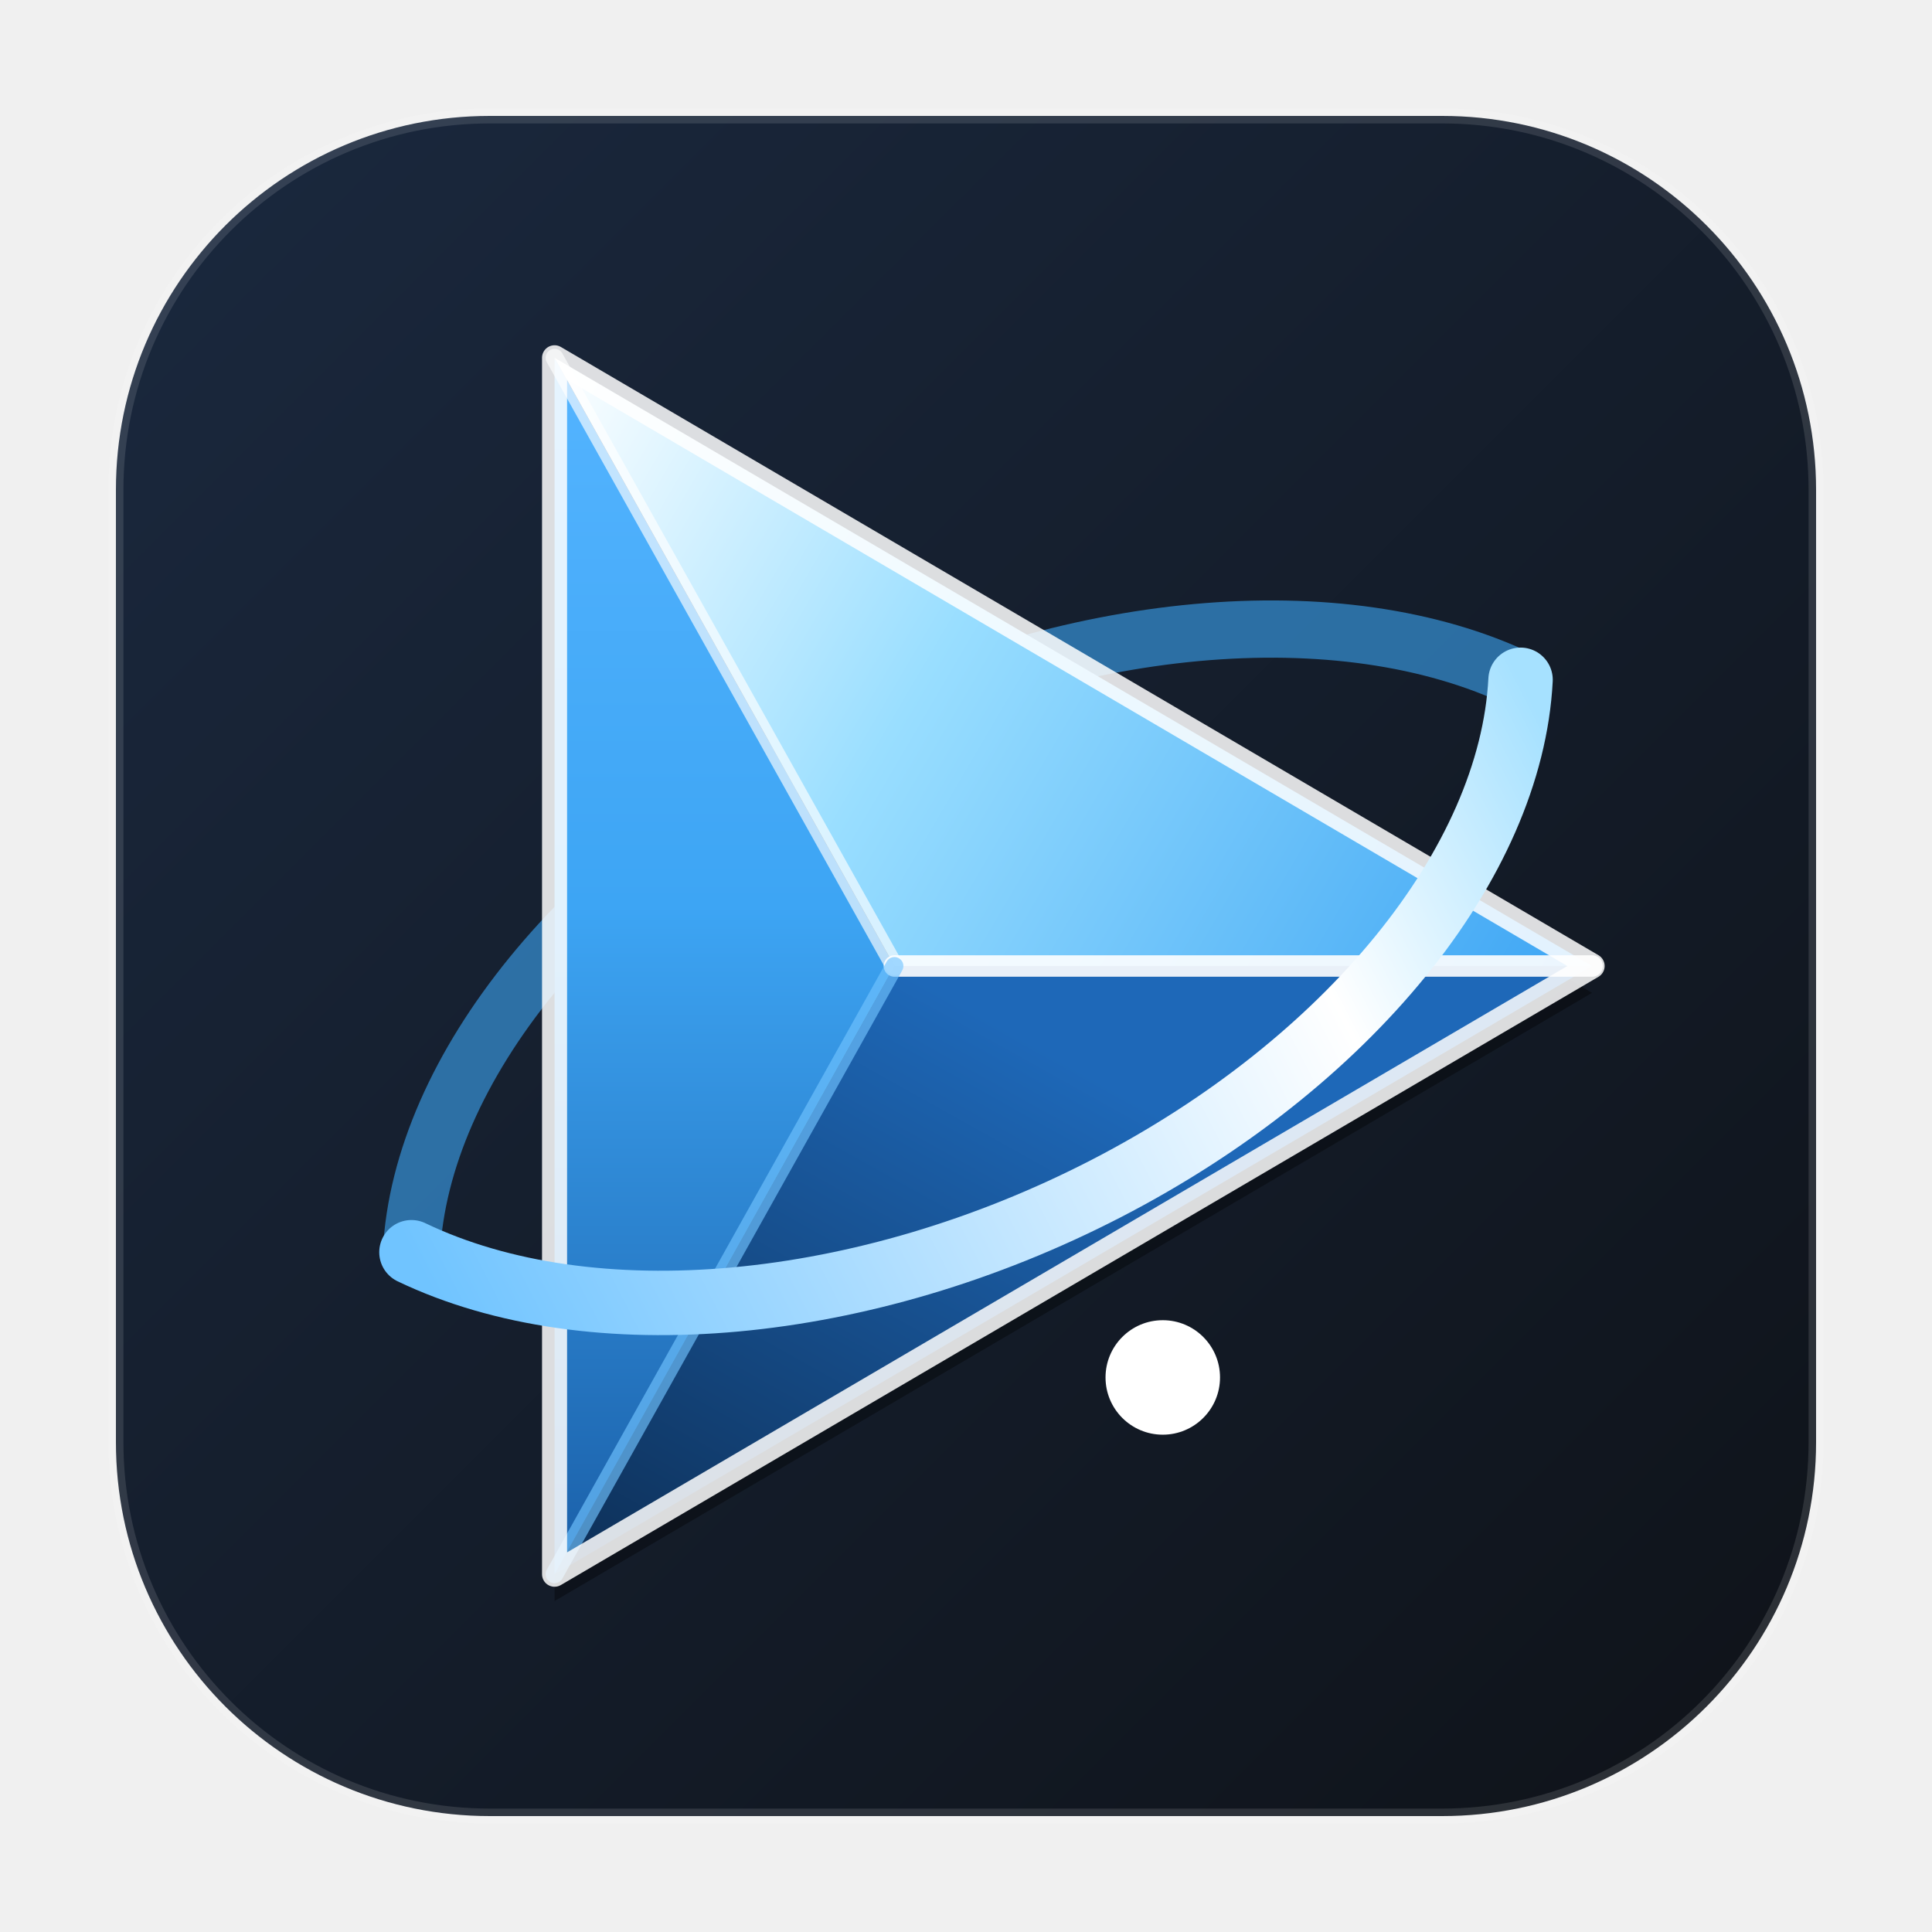
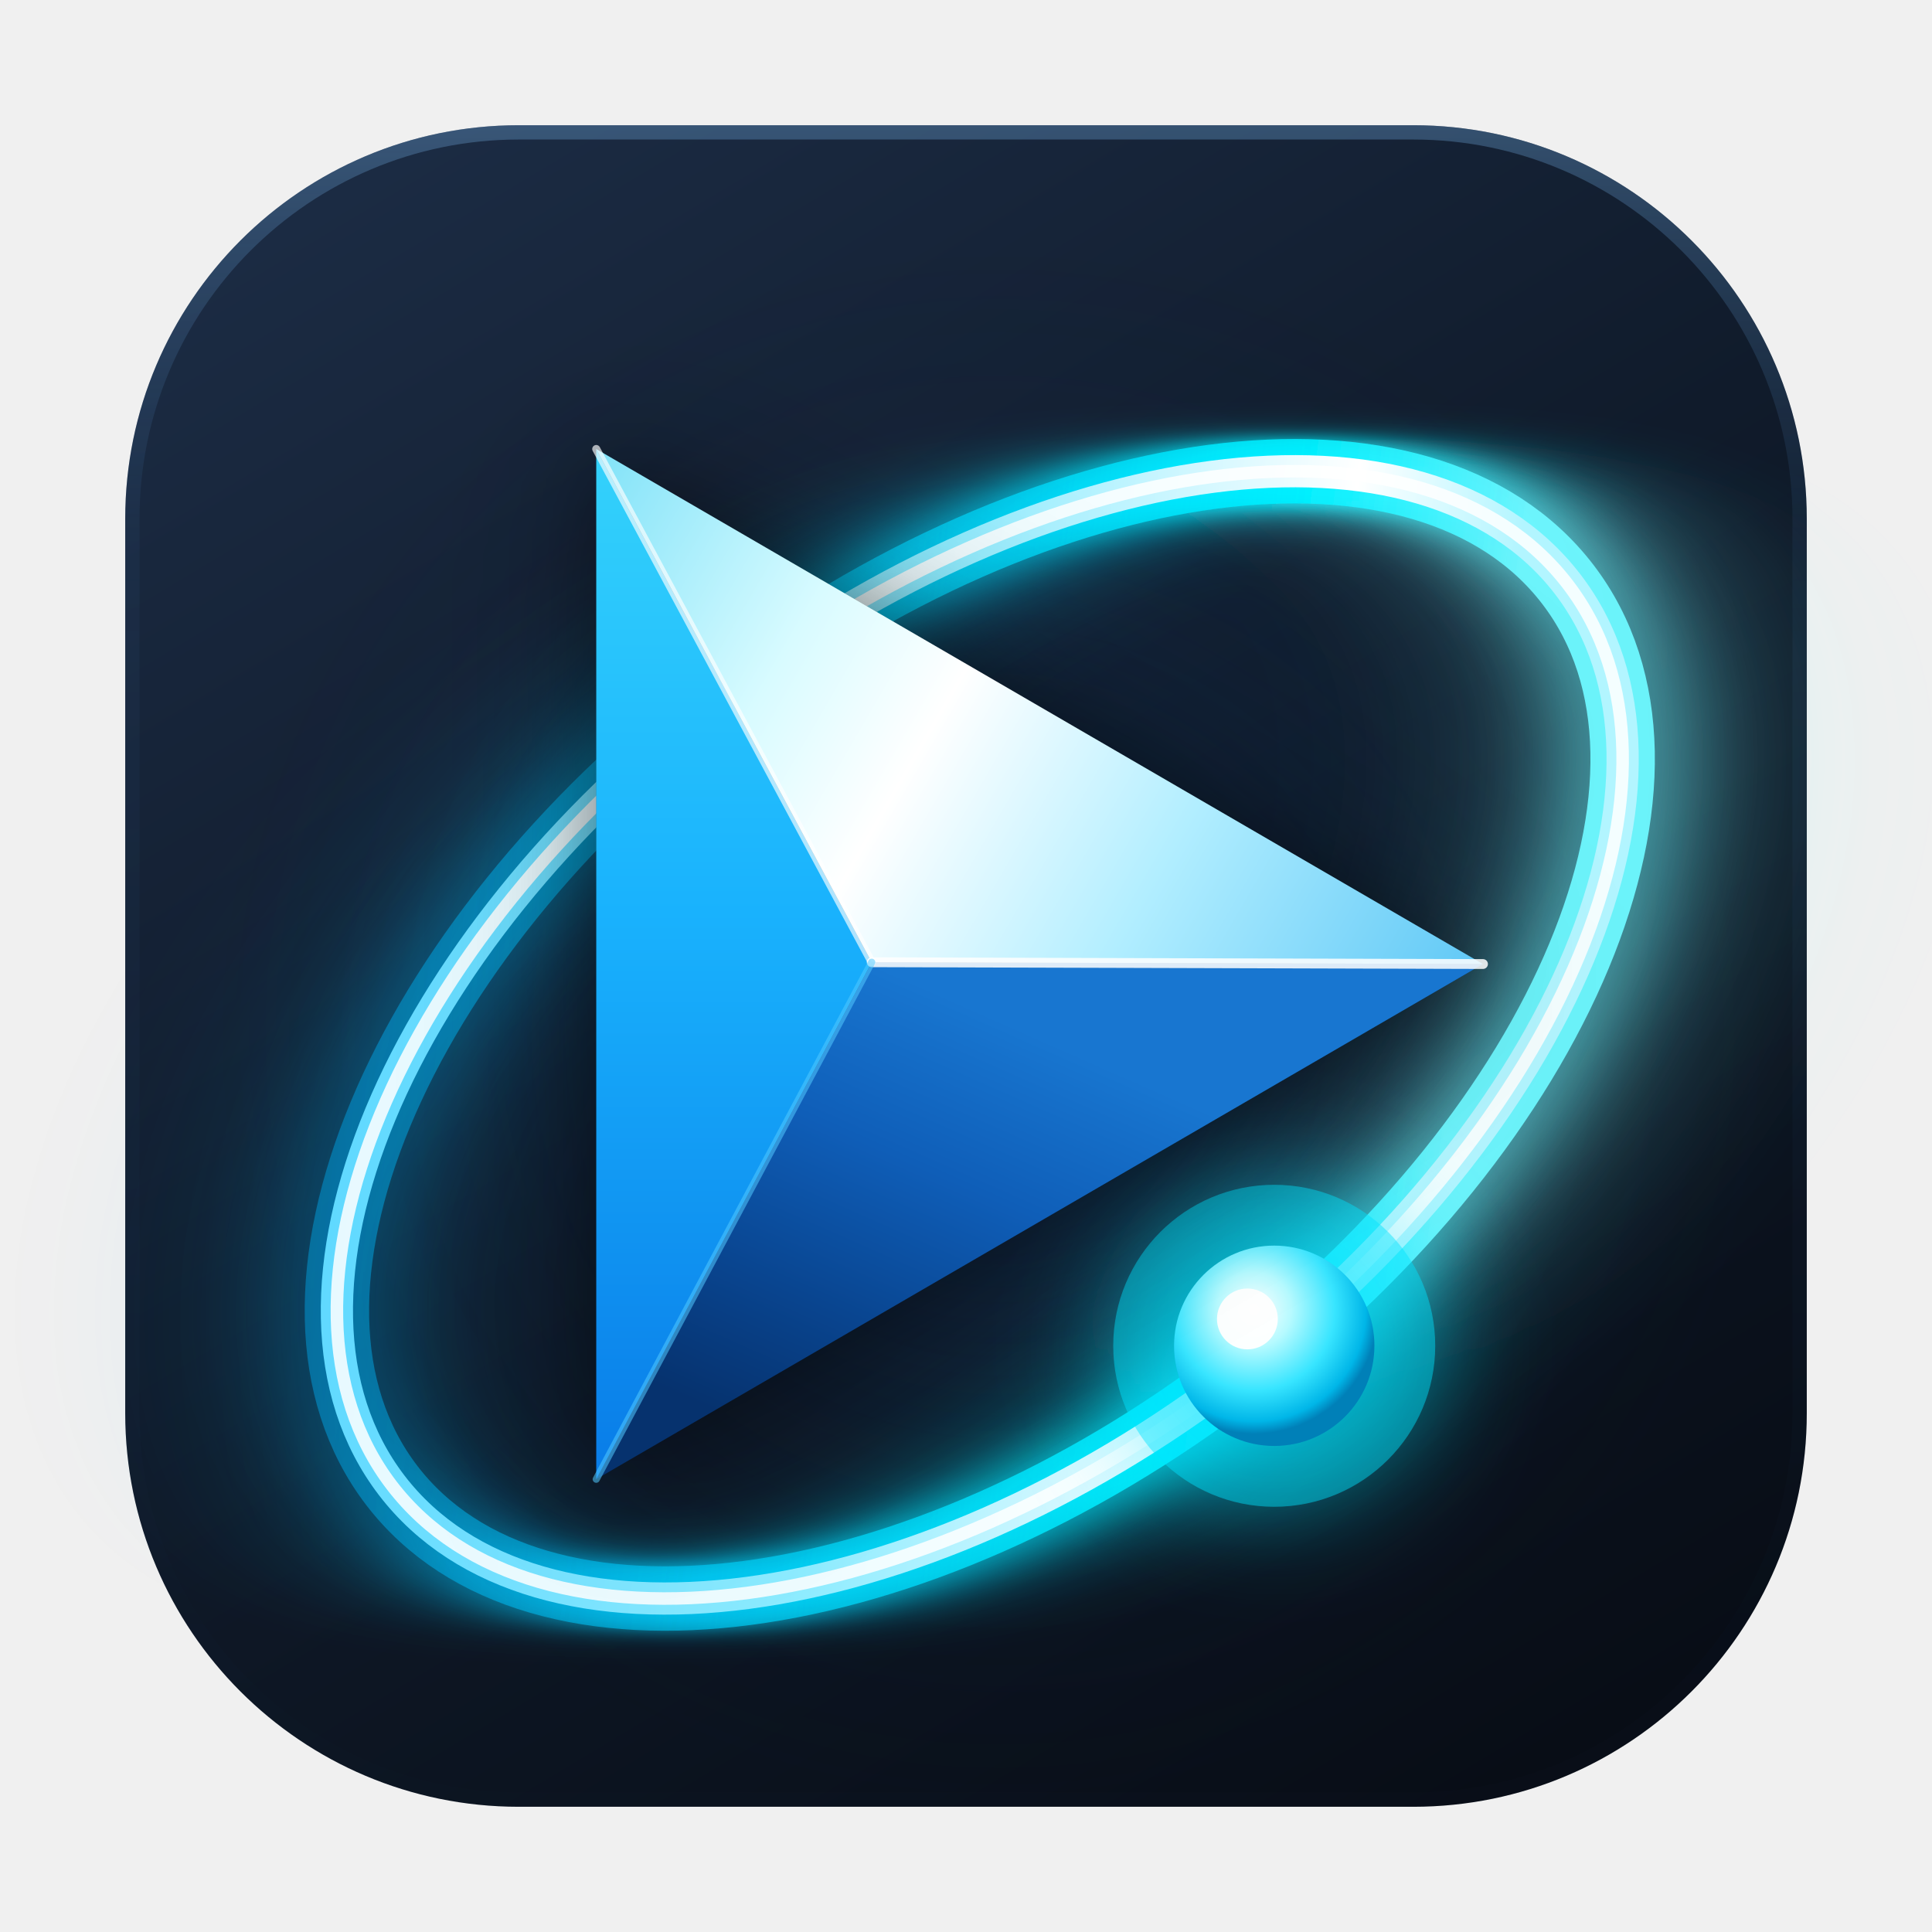
<svg xmlns="http://www.w3.org/2000/svg" viewBox="0 0 108 108" aria-hidden="true">
  <defs>
-     <linearGradient id="logo-bg" x1="0" y1="0" x2="108" y2="108" gradientUnits="userSpaceOnUse">
-       <stop offset="0%" stop-color="#1B2A41" />
-       <stop offset="100%" stop-color="#0E1116" />
+     <linearGradient id="logo-bg" x1="20%" y1="0%" x2="80%" y2="100%">
+       <stop offset="0%" stop-color="#1B2B43" />
+       <stop offset="45%" stop-color="#101B2B" />
+       <stop offset="100%" stop-color="#080D16" />
    </linearGradient>
-     <linearGradient id="prism-top" x1="31" y1="20" x2="89" y2="54" gradientUnits="userSpaceOnUse">
+     <linearGradient id="squircle-rim" x1="0%" y1="0%" x2="0%" y2="100%">
+       <stop offset="0%" stop-color="#70A8DB" stop-opacity="0.35" />
+       <stop offset="25%" stop-color="#2D527C" stop-opacity="0.15" />
+       <stop offset="100%" stop-color="#0E1E33" stop-opacity="0.05" />
+     </linearGradient>
+     <radialGradient id="ambient-bloom" cx="52%" cy="54%" r="48%">
+       <stop offset="0%" stop-color="#1E6CB5" stop-opacity="0.32" />
+       <stop offset="50%" stop-color="#103E70" stop-opacity="0.12" />
+       <stop offset="100%" stop-color="#080D16" stop-opacity="0" />
+     </radialGradient>
+     <linearGradient id="prism-top" x1="33.3" y1="25.1" x2="82.9" y2="53.9" gradientUnits="userSpaceOnUse">
+       <stop offset="0%" stop-color="#80E2F8" />
+       <stop offset="26%" stop-color="#D8FBFF" />
+       <stop offset="42%" stop-color="#FFFFFF" />
+       <stop offset="68%" stop-color="#B2EEFF" />
+       <stop offset="100%" stop-color="#60C8F6" />
+     </linearGradient>
+     <linearGradient id="prism-spine" x1="33.3" y1="25.1" x2="33.3" y2="82.7" gradientUnits="userSpaceOnUse">
+       <stop offset="0%" stop-color="#34D2FB" />
+       <stop offset="45%" stop-color="#19B2FD" />
+       <stop offset="100%" stop-color="#097CE8" />
+     </linearGradient>
+     <linearGradient id="prism-bottom" x1="48.7" y1="53.8" x2="38" y2="78" gradientUnits="userSpaceOnUse">
+       <stop offset="0%" stop-color="#1876D0" />
+       <stop offset="35%" stop-color="#0F5EB8" />
+       <stop offset="70%" stop-color="#094590" />
+       <stop offset="100%" stop-color="#06326E" />
+     </linearGradient>
+     <filter id="neon-glow" x="-40%" y="-40%" width="180%" height="180%">
+       <feGaussianBlur stdDeviation="2.2" result="blur1" />
+       <feGaussianBlur stdDeviation="4.5" result="blur2" />
+       <feMerge>
+         <feMergeNode in="blur2" />
+         <feMergeNode in="blur1" />
+         <feMergeNode in="SourceGraphic" />
+       </feMerge>
+     </filter>
+     <linearGradient id="ring-glow-grad" x1="30" y1="30" x2="75" y2="75" gradientUnits="userSpaceOnUse">
+       <stop offset="0%" stop-color="#00A2E8" stop-opacity="0.45" />
+       <stop offset="40%" stop-color="#00D2FF" stop-opacity="0.6" />
+       <stop offset="80%" stop-color="#00F0FF" stop-opacity="0.9" />
+       <stop offset="100%" stop-color="#6DF7FF" stop-opacity="0.95" />
+     </linearGradient>
+     <linearGradient id="ring-core-grad" x1="30" y1="30" x2="75" y2="75" gradientUnits="userSpaceOnUse">
+       <stop offset="0%" stop-color="#5CD7FF" />
+       <stop offset="50%" stop-color="#8EECFF" />
+       <stop offset="85%" stop-color="#FFFFFF" />
+       <stop offset="100%" stop-color="#B2F5FF" />
+     </linearGradient>
+     <radialGradient id="node-sphere" cx="40%" cy="32%" r="62%">
      <stop offset="0%" stop-color="#FFFFFF" />
-       <stop offset="40%" stop-color="#99DEFF" />
-       <stop offset="100%" stop-color="#3DA5F4" />
-     </linearGradient>
-     <linearGradient id="prism-bottom" x1="50" y1="54" x2="31" y2="88" gradientUnits="userSpaceOnUse">
-       <stop offset="0%" stop-color="#1E68B8" />
-       <stop offset="100%" stop-color="#0D2E55" />
-     </linearGradient>
-     <linearGradient id="prism-spine" x1="31" y1="20" x2="31" y2="88" gradientUnits="userSpaceOnUse">
-       <stop offset="0%" stop-color="#54B4FF" />
-       <stop offset="45%" stop-color="#3DA5F4" />
-       <stop offset="100%" stop-color="#1A5FA8" />
-     </linearGradient>
-     <linearGradient id="orbit-front" x1="23" y1="70" x2="85" y2="38" gradientUnits="userSpaceOnUse">
-       <stop offset="0%" stop-color="#70C4FF" />
-       <stop offset="75%" stop-color="#FFFFFF" />
-       <stop offset="100%" stop-color="#A6E1FF" />
-     </linearGradient>
+       <stop offset="30%" stop-color="#B6FAFF" />
+       <stop offset="65%" stop-color="#38E5FF" />
+       <stop offset="90%" stop-color="#00B6E8" />
+       <stop offset="100%" stop-color="#0080B8" />
+     </radialGradient>
+     <filter id="node-glow" x="-60%" y="-60%" width="220%" height="220%">
+       <feGaussianBlur stdDeviation="3.0" result="glow" />
+       <feMerge>
+         <feMergeNode in="glow" />
+         <feMergeNode in="SourceGraphic" />
+       </feMerge>
+     </filter>
  </defs>
-   <rect x="6.48" y="6.48" width="95.04" height="95.04" rx="20.9" fill="url(#logo-bg)" stroke="#fff" stroke-opacity=".12" stroke-width=".84" />
-   <path d="M85 38 A38 24 -24 0 0 23 70" fill="none" stroke="#3DA5F4" stroke-opacity="0.6" stroke-width="3.2" stroke-linecap="round" />
-   <polygon points="31,21.5 89,55.5 31,89.5" fill="#000" fill-opacity="0.35" />
-   <polygon points="50,54 89,54 31,88" fill="url(#prism-bottom)" />
-   <polygon points="31,20 50,54 31,88" fill="url(#prism-spine)" />
-   <polygon points="31,20 89,54 50,54" fill="url(#prism-top)" />
-   <line x1="50" y1="54" x2="89" y2="54" stroke="#FFF" stroke-opacity="0.9" stroke-width="1.2" stroke-linecap="round" />
-   <line x1="31" y1="20" x2="50" y2="54" stroke="#FFF" stroke-opacity="0.65" stroke-width="1.0" stroke-linecap="round" />
-   <line x1="31" y1="88" x2="50" y2="54" stroke="#70C4FF" stroke-opacity="0.65" stroke-width="1.0" stroke-linecap="round" />
-   <polygon points="31,20 89,54 31,88" fill="none" stroke="#FFF" stroke-opacity="0.85" stroke-width="1.4" stroke-linejoin="round" />
-   <path d="M23 70 A38 24 -24 0 0 85 38" fill="none" stroke="url(#orbit-front)" stroke-width="3.6" stroke-linecap="round" />
-   <circle cx="65" cy="77" r="3.2" fill="#FFF" />
+   <rect x="7" y="7" width="94" height="94" rx="22" fill="url(#logo-bg)" />
+   <rect x="7" y="7" width="94" height="94" rx="22" fill="url(#ambient-bloom)" />
+   <rect x="7.4" y="7.4" width="93.2" height="93.2" rx="21.6" fill="none" stroke="url(#squircle-rim)" stroke-width="0.8" />
+   <g transform="rotate(-37.46 54.77 57.85)">
+     <ellipse cx="54.77" cy="57.85" rx="41.41" ry="23.85" fill="none" stroke="url(#ring-glow-grad)" stroke-width="3.6" filter="url(#neon-glow)" />
+     <ellipse cx="54.77" cy="57.85" rx="41.41" ry="23.85" fill="none" stroke="url(#ring-core-grad)" stroke-width="1.8" />
+     <ellipse cx="54.77" cy="57.85" rx="41.41" ry="23.85" fill="none" stroke="#FFFFFF" stroke-width="0.7" stroke-opacity="0.85" />
+   </g>
+   <circle cx="71.23" cy="75.23" r="9.0" fill="#00E5FF" fill-opacity="0.45" filter="url(#node-glow)" />
+   <circle cx="71.23" cy="75.23" r="5.6" fill="url(#node-sphere)" />
+   <circle cx="69.73" cy="73.73" r="1.7" fill="#FFFFFF" fill-opacity="0.95" />
+   <polygon points="33.33,25.10 82.90,53.89 33.33,82.69" fill="#000000" fill-opacity="0.32" filter="url(#neon-glow)" />
+   <polygon points="48.73,53.79 82.90,53.89 33.33,82.69" fill="url(#prism-bottom)" />
+   <polygon points="33.33,25.10 48.73,53.79 33.33,82.69" fill="url(#prism-spine)" />
+   <polygon points="33.33,25.10 82.90,53.89 48.73,53.79" fill="url(#prism-top)" />
+   <line x1="48.73" y1="53.79" x2="82.90" y2="53.89" stroke="#FFFFFF" stroke-width="0.55" stroke-opacity="0.85" stroke-linecap="round" />
+   <line x1="33.33" y1="25.10" x2="48.73" y2="53.79" stroke="#FFFFFF" stroke-width="0.45" stroke-opacity="0.65" stroke-linecap="round" />
+   <line x1="33.33" y1="82.69" x2="48.73" y2="53.79" stroke="#50C8FF" stroke-width="0.4" stroke-opacity="0.55" stroke-linecap="round" />
</svg>
